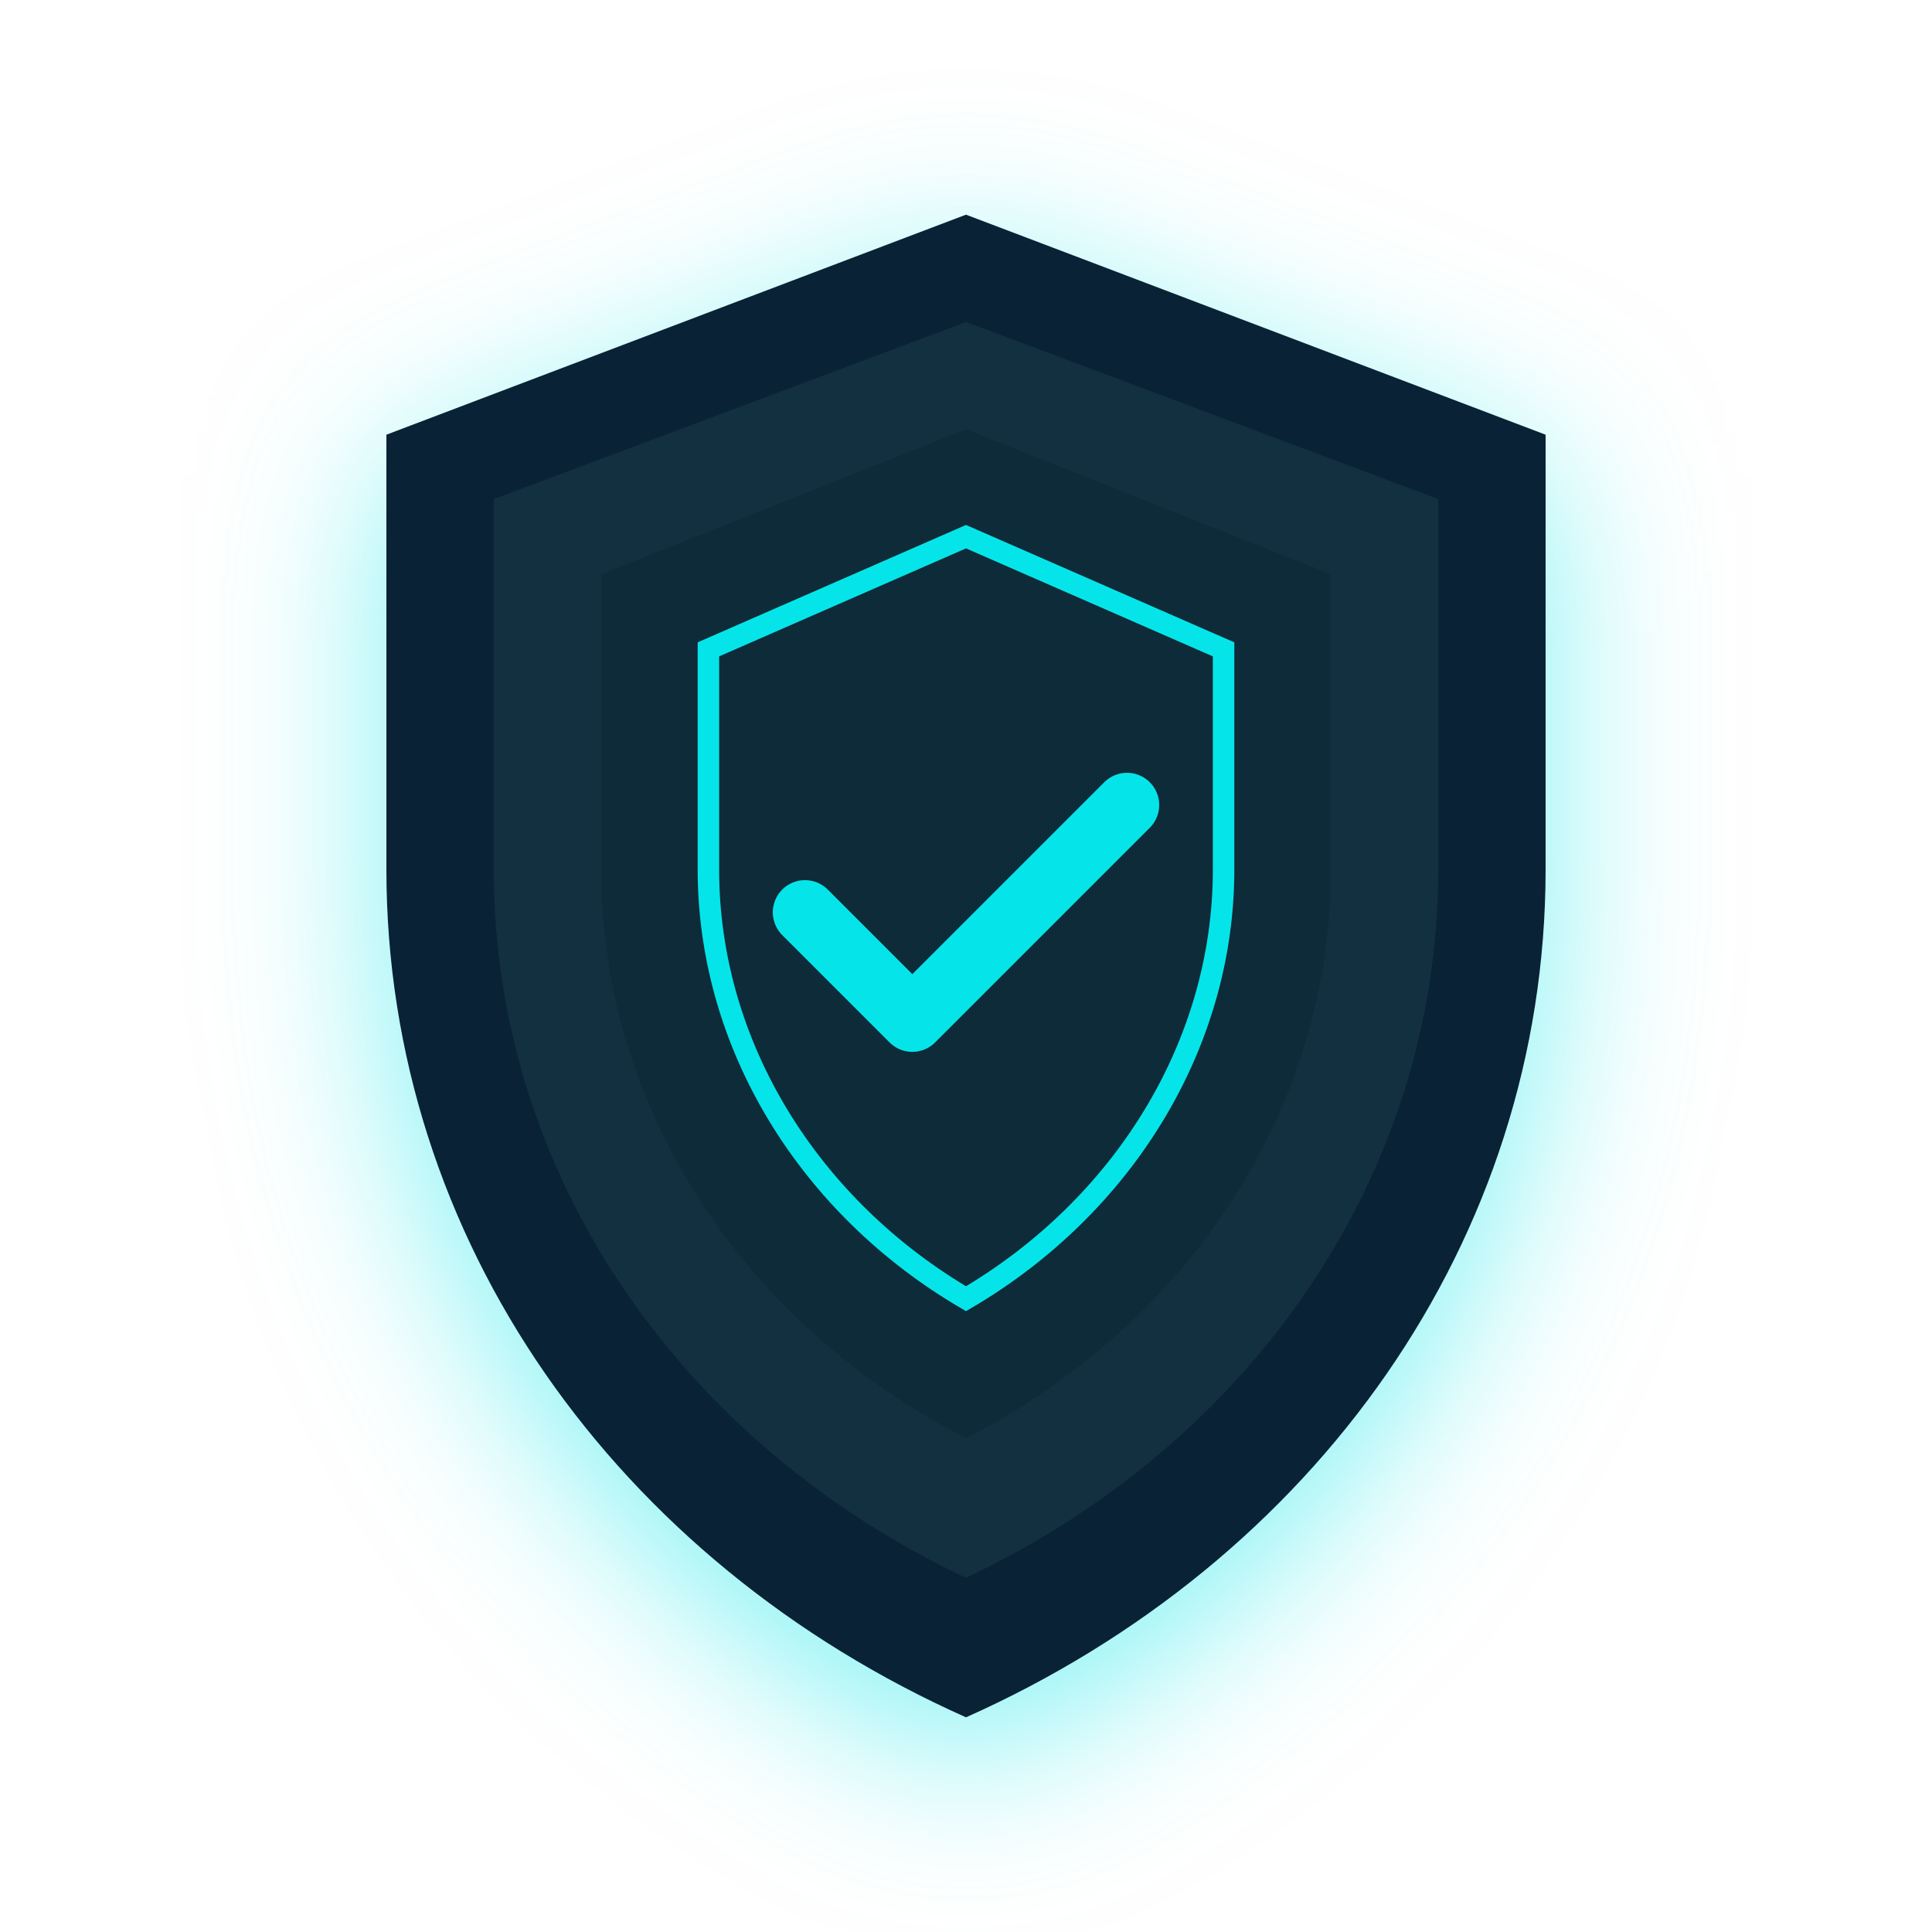
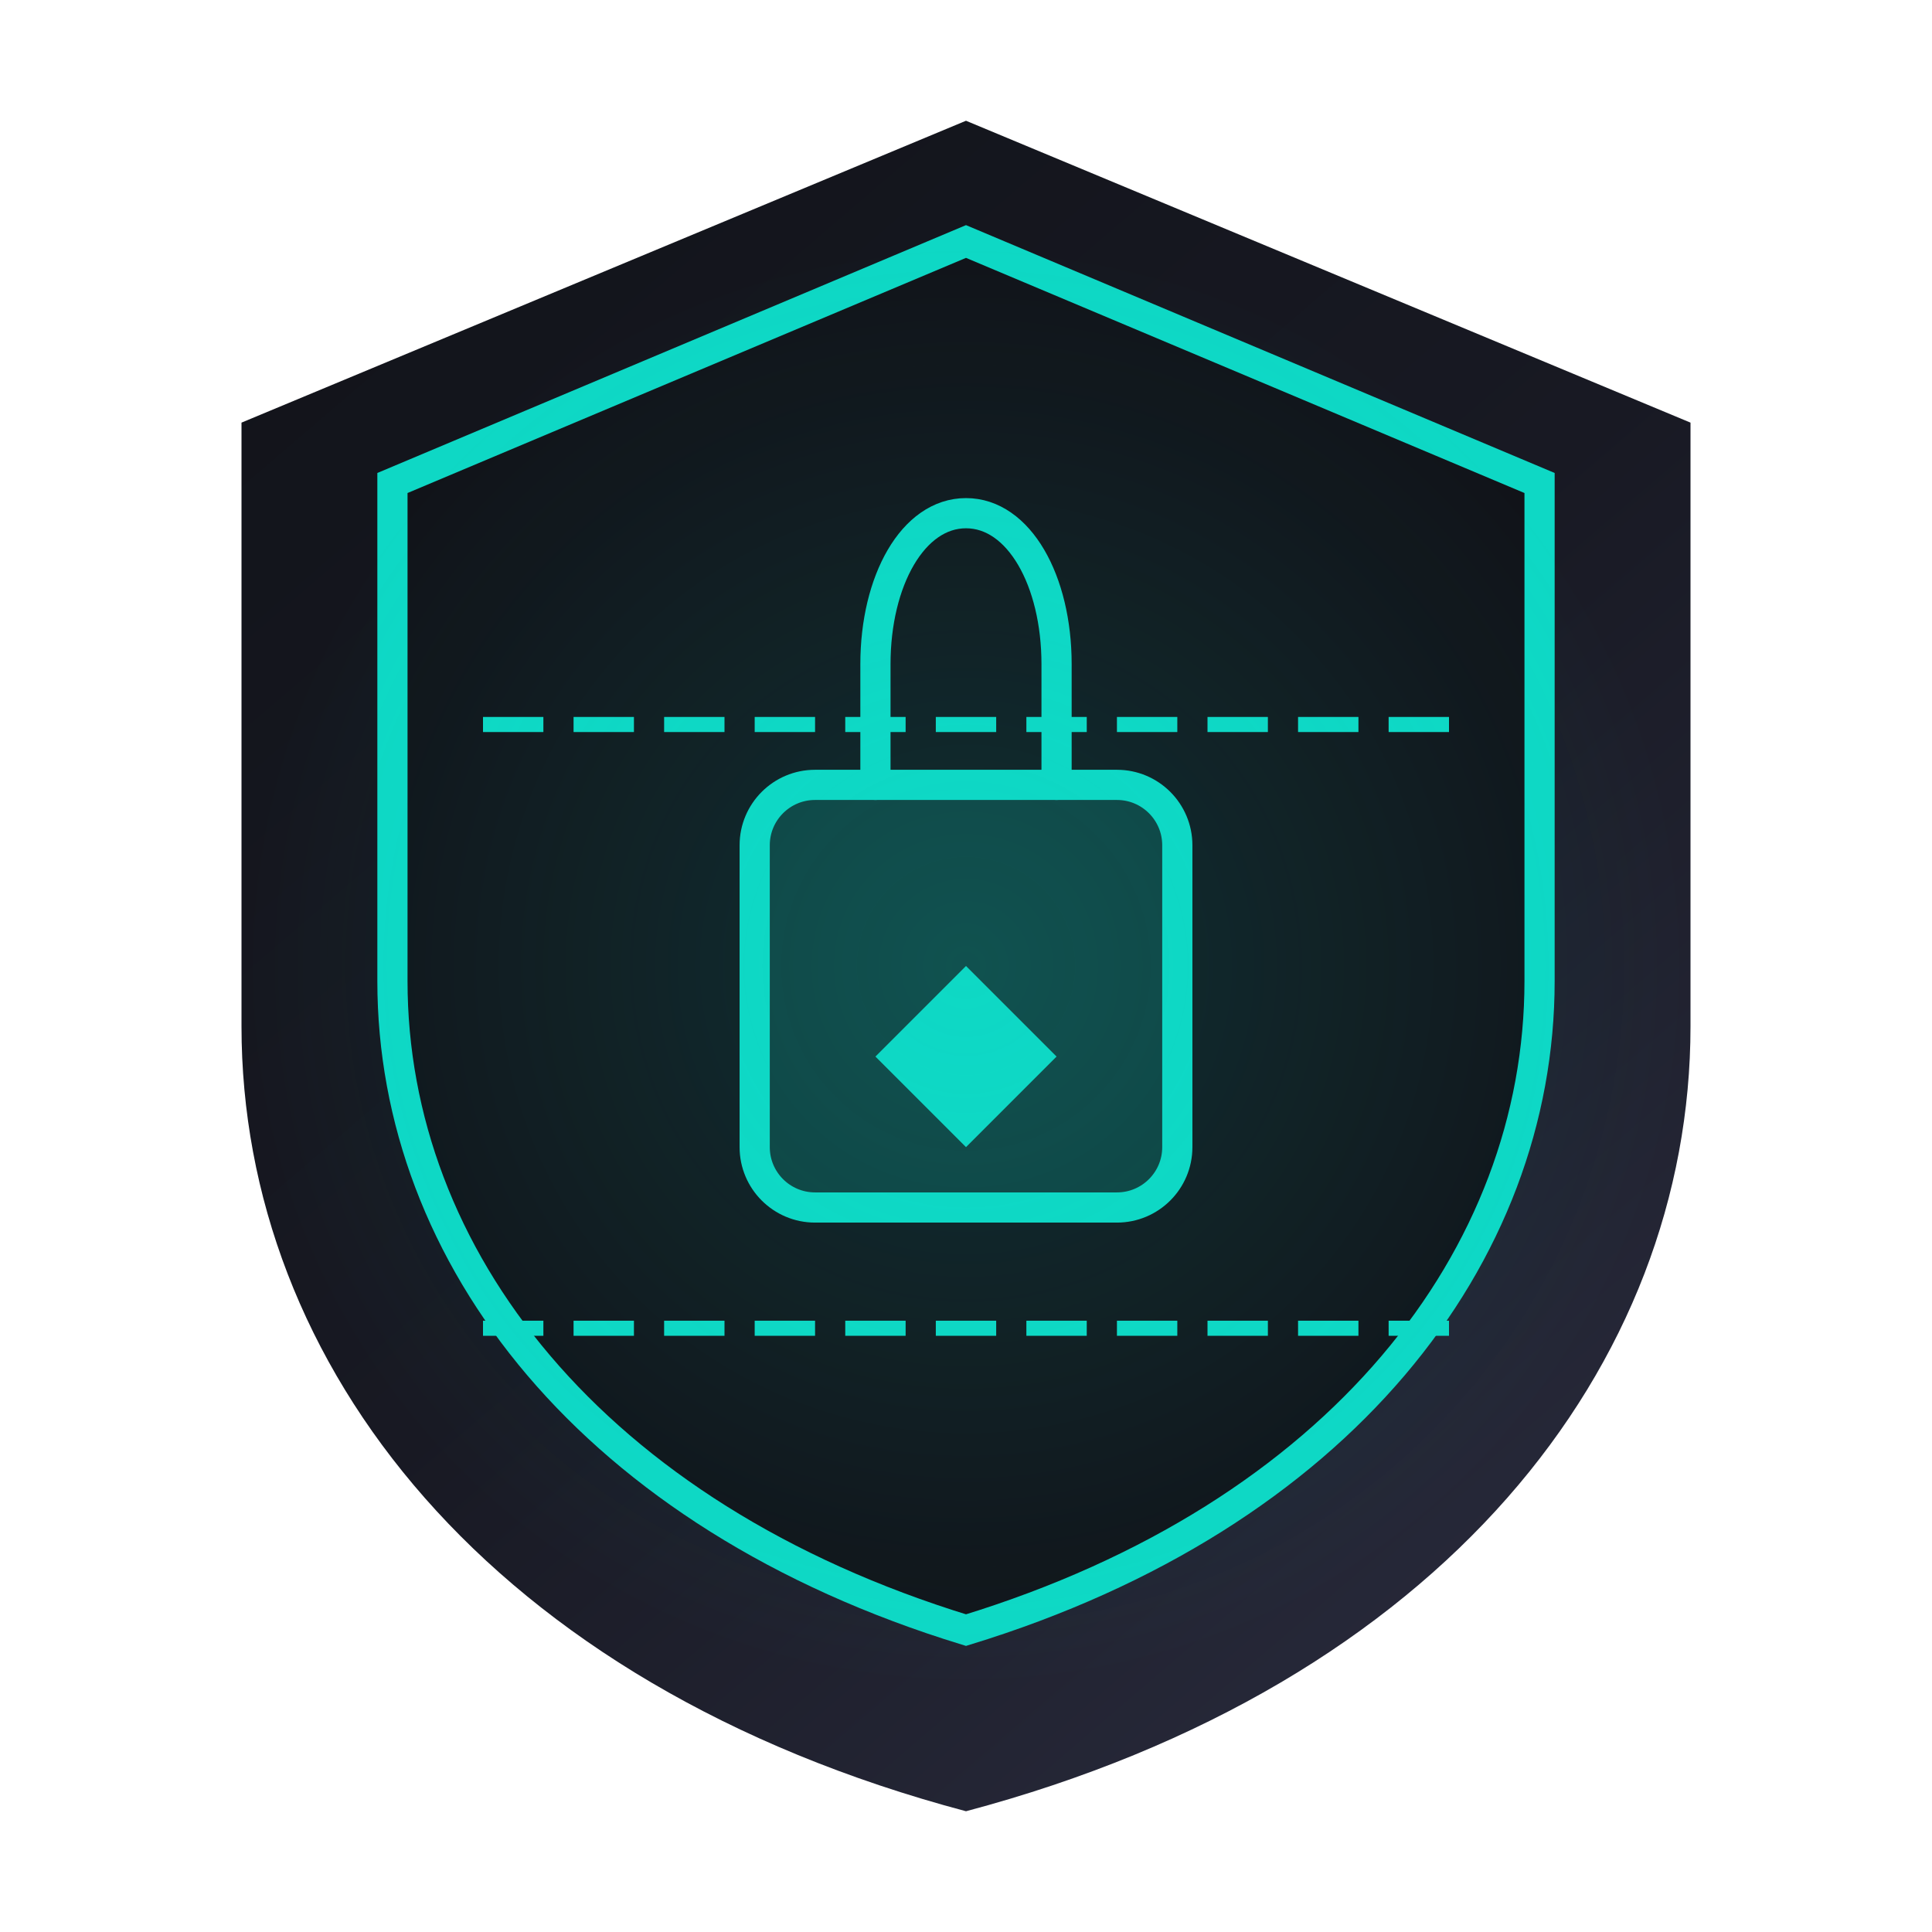
- <svg xmlns="http://www.w3.org/2000/svg" width="180" height="180" viewBox="0 0 180 180" fill="none">
-   <g filter="url(#filter0_d)">
-     <path d="M90 20L144 40.5V81C144 115.5 122.5 145.5 90 160C57.5 145.5 36 115.5 36 81V40.5L90 20Z" fill="#0A2235" />
-     <path d="M90 30L134 46.5V81C134 109.5 116.5 134.5 90 147C63.5 134.5 46 109.5 46 81V46.5L90 30Z" fill="#133040" />
-     <path d="M90 40L124 53.5V81C124 103.5 110.5 123.5 90 134C69.5 123.5 56 103.5 56 81V53.5L90 40Z" fill="#0D2B38" />
-     <path d="M90 50L114 60.5V81C114 97.5 104.5 112.5 90 121C75.5 112.5 66 97.5 66 81V60.5L90 50Z" stroke="#05E5E9" stroke-width="2" />
-     <path d="M75 85L85 95L105 75" stroke="#05E5E9" stroke-width="6" stroke-linecap="round" stroke-linejoin="round" />
-   </g>
+ <svg xmlns="http://www.w3.org/2000/svg" width="128" height="128" viewBox="0 0 128 128" fill="none">
+   <path d="M64 8L16 28V68C16 90.4 32.4 111.6 64 120C95.6 111.6 112 90.4 112 68V28L64 8Z" fill="url(#cyber-gradient)" />
+   <path d="M64 16L26 32V65C26 83.2 39.2 100.4 64 108C88.8 100.4 102 83.2 102 65V32L64 16Z" fill="#111319" stroke="#0ED8C5" stroke-width="2" />
+   <rect x="50" y="52" width="28" height="28" rx="4" fill="#0ED8C5" fill-opacity="0.2" stroke="#0ED8C5" stroke-width="2" />
+   <path d="M64 64L58 70L64 76L70 70L64 64Z" fill="#0ED8C5" />
+   <path d="M58 52V44C58 38.48 60.48 34 64 34C67.52 34 70 38.48 70 44V52" stroke="#0ED8C5" stroke-width="2" stroke-linecap="round" />
+   <path d="M32 48H96" stroke="#0ED8C5" stroke-width="1" stroke-dasharray="4 2" />
+   <path d="M32 88H96" stroke="#0ED8C5" stroke-width="1" stroke-dasharray="4 2" />
+   <circle cx="64" cy="64" r="48" fill="url(#glow-gradient)" fill-opacity="0.15" />
  <defs>
-     <filter id="filter0_d" x="0" y="0" width="180" height="180" filterUnits="userSpaceOnUse" color-interpolation-filters="sRGB">
-       <feFlood flood-opacity="0" result="BackgroundImageFix" />
-       <feColorMatrix in="SourceAlpha" type="matrix" values="0 0 0 0 0 0 0 0 0 0 0 0 0 0 0 0 0 0 127 0" />
-       <feOffset dy="4" />
-       <feGaussianBlur stdDeviation="8" />
-       <feColorMatrix type="matrix" values="0 0 0 0 0.019 0 0 0 0 0.898 0 0 0 0 0.914 0 0 0 0.5 0" />
-       <feBlend mode="normal" in2="BackgroundImageFix" result="effect1_dropShadow" />
-       <feBlend mode="normal" in="SourceGraphic" in2="effect1_dropShadow" result="shape" />
-     </filter>
+     <linearGradient id="cyber-gradient" x1="16" y1="8" x2="112" y2="120" gradientUnits="userSpaceOnUse">
+       <stop offset="0" stop-color="#111319" />
+       <stop offset="0.5" stop-color="#181923" />
+       <stop offset="1" stop-color="#2C2E41" />
+     </linearGradient>
+     <radialGradient id="glow-gradient" cx="64" cy="64" r="48" gradientUnits="userSpaceOnUse">
+       <stop offset="0" stop-color="#0ED8C5" />
+       <stop offset="1" stop-color="#0ED8C5" stop-opacity="0" />
+     </radialGradient>
  </defs>
</svg>
